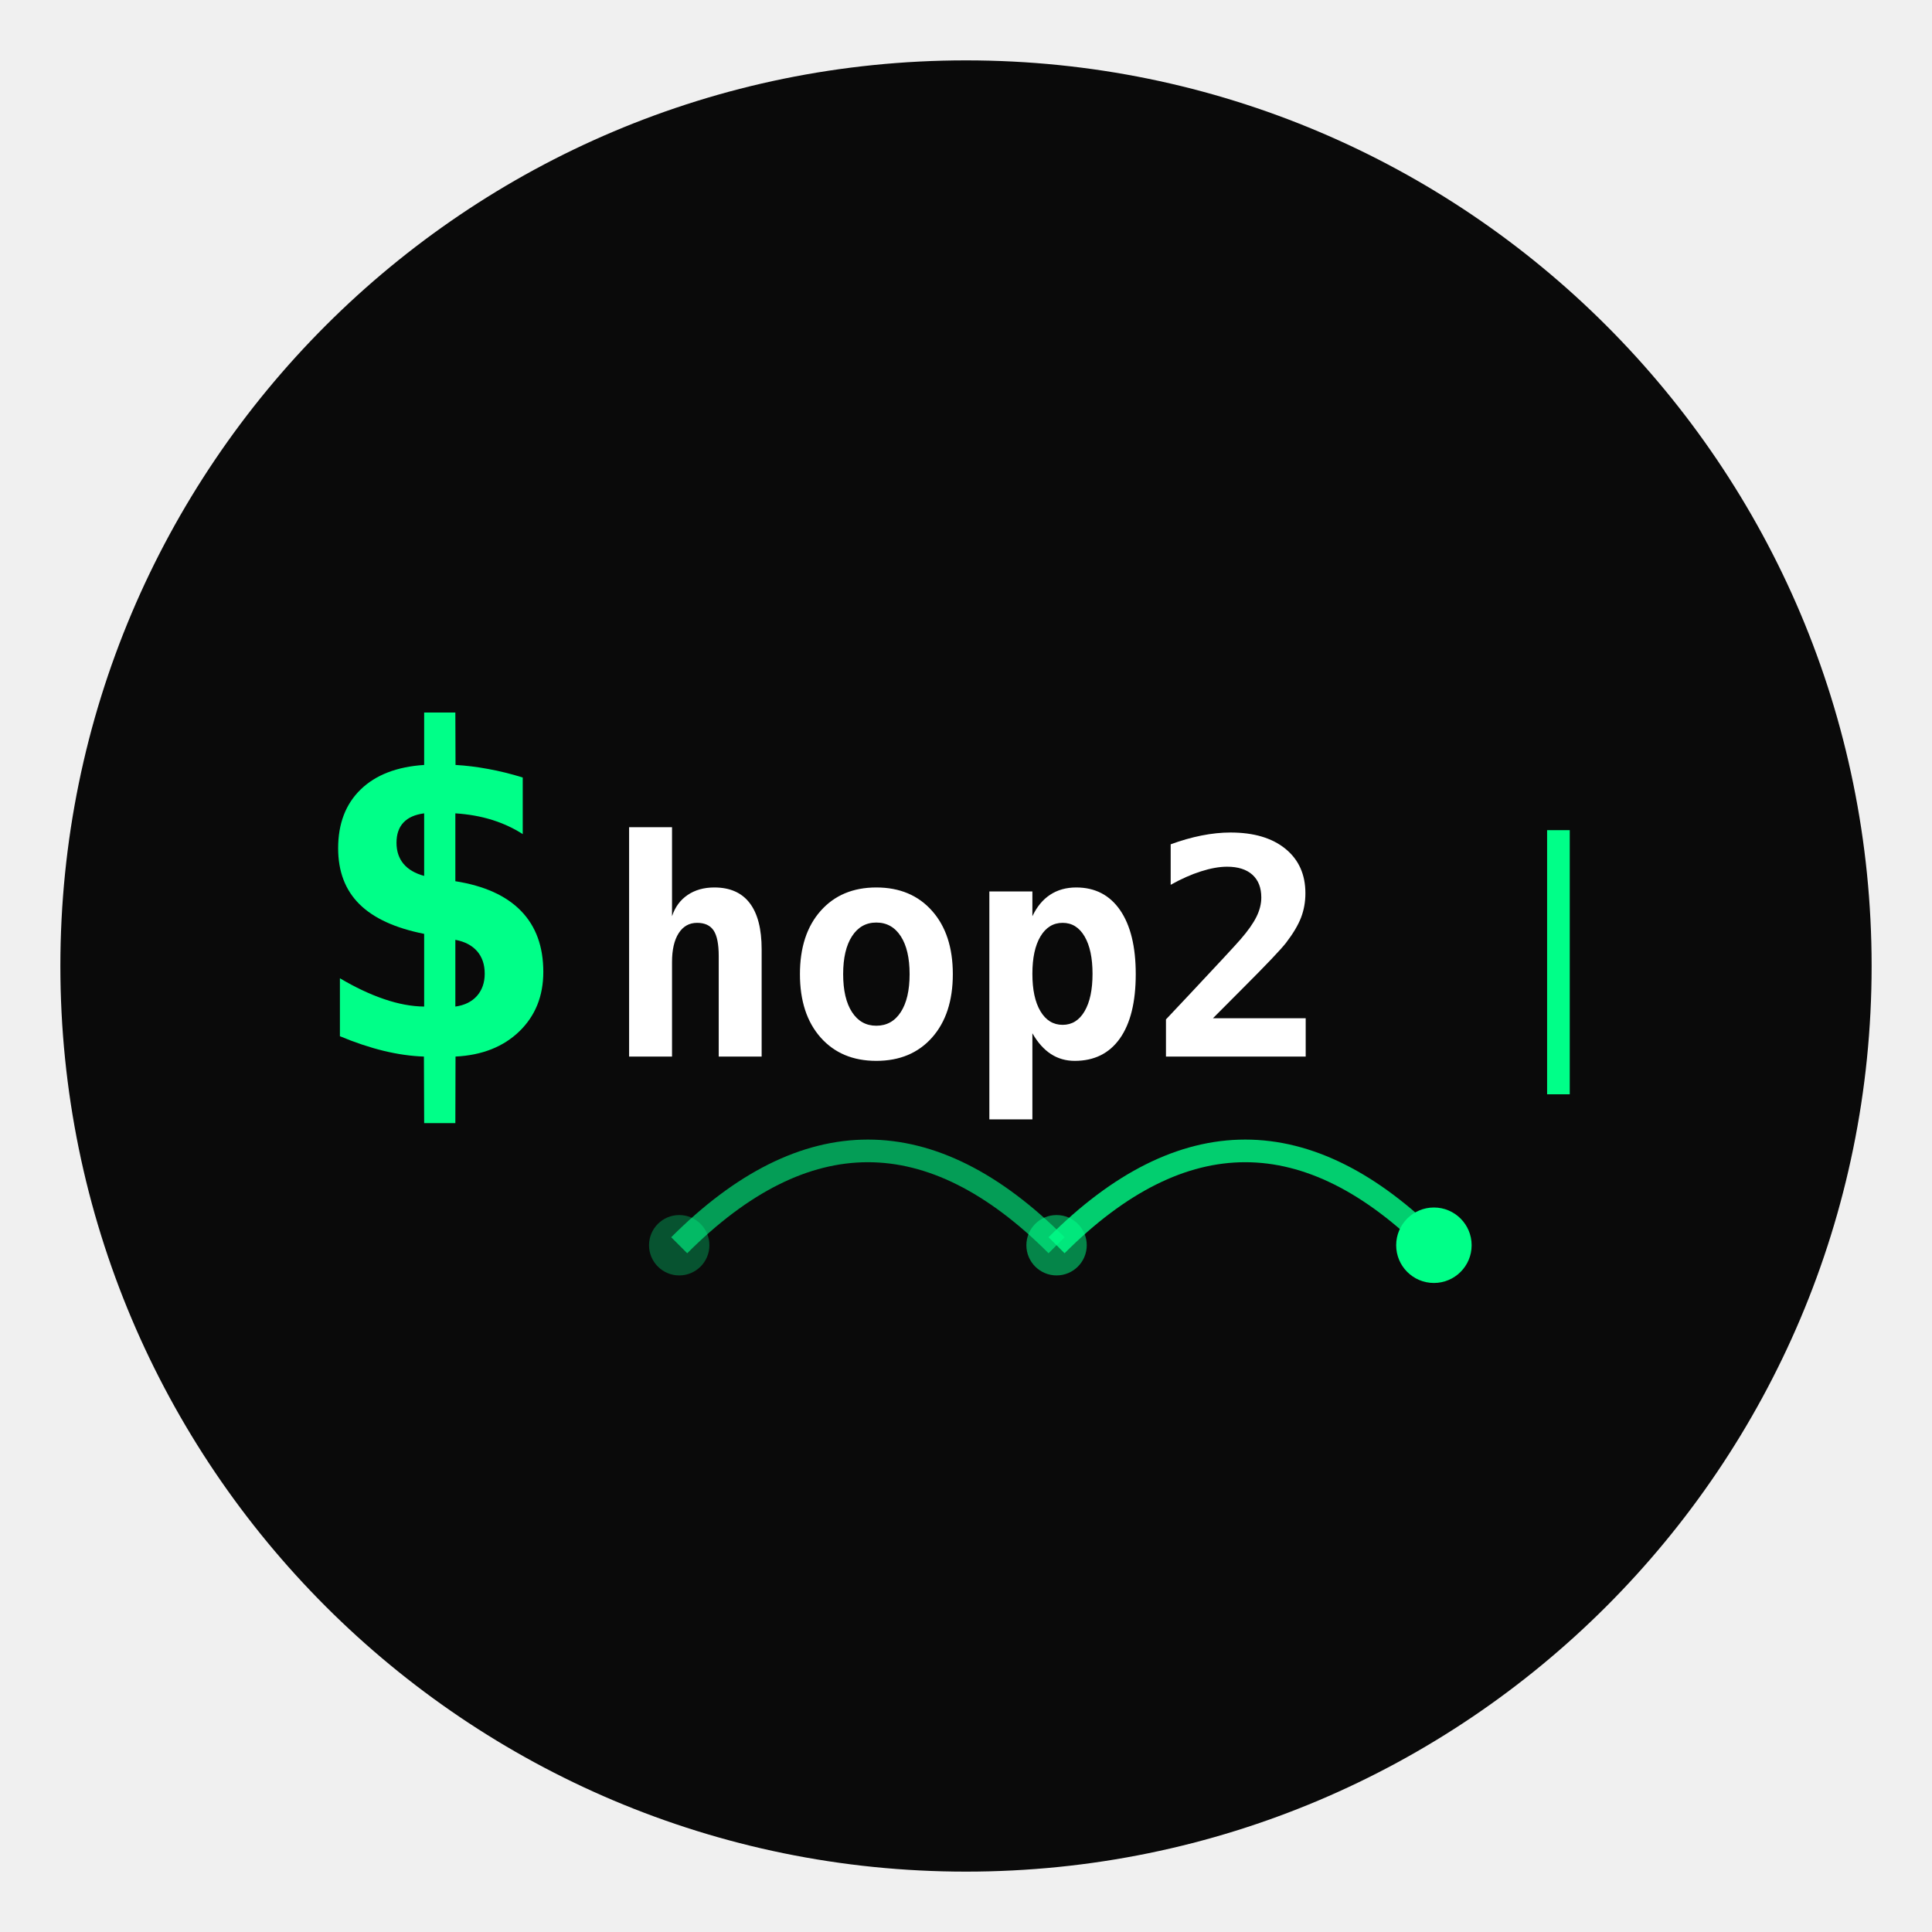
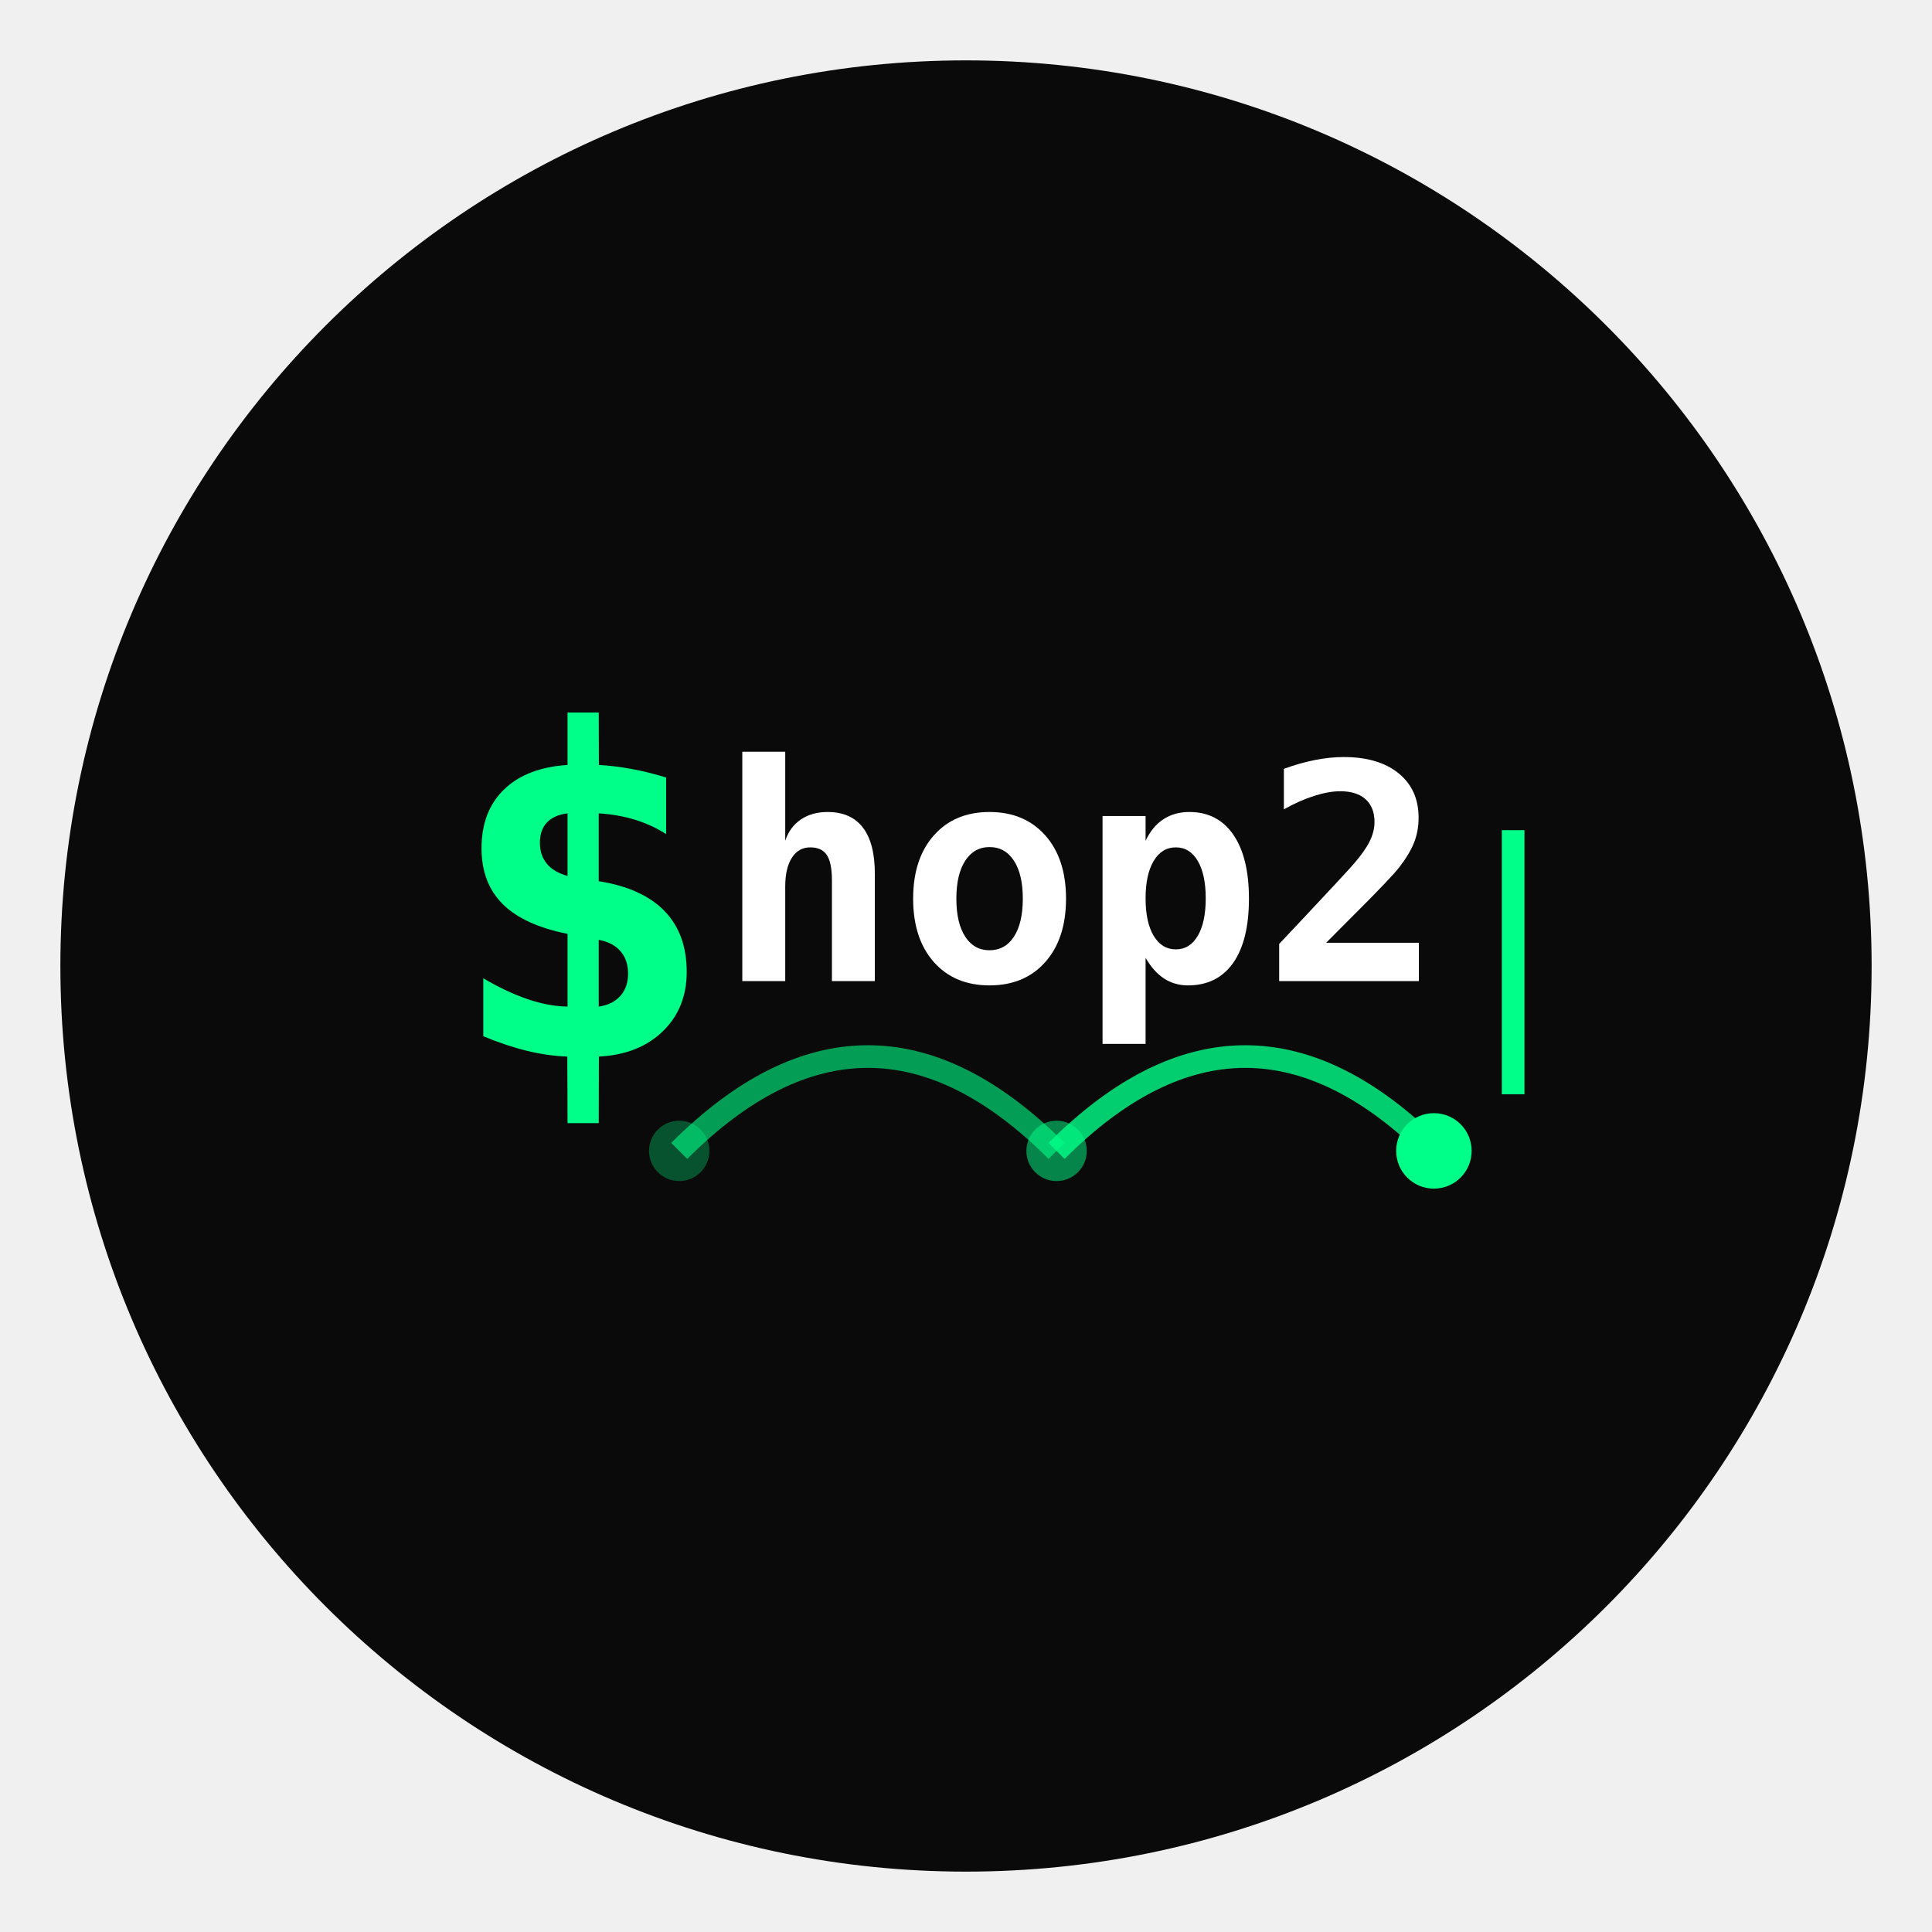
- <svg xmlns="http://www.w3.org/2000/svg" width="512" height="512" viewBox="0 0 512 512">
+ <svg xmlns="http://www.w3.org/2000/svg" viewBox="0 0 512 512">
  <circle cx="256" cy="256" r="240" fill="#0a0a0a" />
-   <text x="80" y="280" font-family="JetBrains Mono, Consolas, monospace" font-size="120" font-weight="bold" fill="#00ff88">$</text>
-   <text x="160" y="280" font-family="JetBrains Mono, Consolas, monospace" font-size="80" font-weight="600" fill="#ffffff">hop2</text>
-   <g transform="translate(0, -20)">
+   <text x="118" y="280" font-family="JetBrains Mono, Consolas, monospace" font-size="120" font-weight="bold" fill="#00ff88">$</text>
+   <text x="190" y="260" font-family="JetBrains Mono, Consolas, monospace" font-size="80" font-weight="600" fill="#ffffff">hop2</text>
+   <g transform="translate(0, -45)">
    <circle cx="180" cy="350" r="8" fill="#00ff88" opacity="0.3" />
    <path d="M 180 350 Q 230 300, 280 350" stroke="#00ff88" stroke-width="6" fill="none" opacity="0.6" />
    <circle cx="280" cy="350" r="8" fill="#00ff88" opacity="0.5" />
    <path d="M 280 350 Q 330 300, 380 350" stroke="#00ff88" stroke-width="6" fill="none" opacity="0.8" />
    <circle cx="380" cy="350" r="10" fill="#00ff88" />
  </g>
-   <rect x="410" y="220" width="6" height="70" fill="#00ff88">
+   <rect x="398" y="220" width="6" height="70" fill="#00ff88">
    <animate attributeName="opacity" values="1;0;1" dur="1.2s" repeatCount="indefinite" />
  </rect>
</svg>
